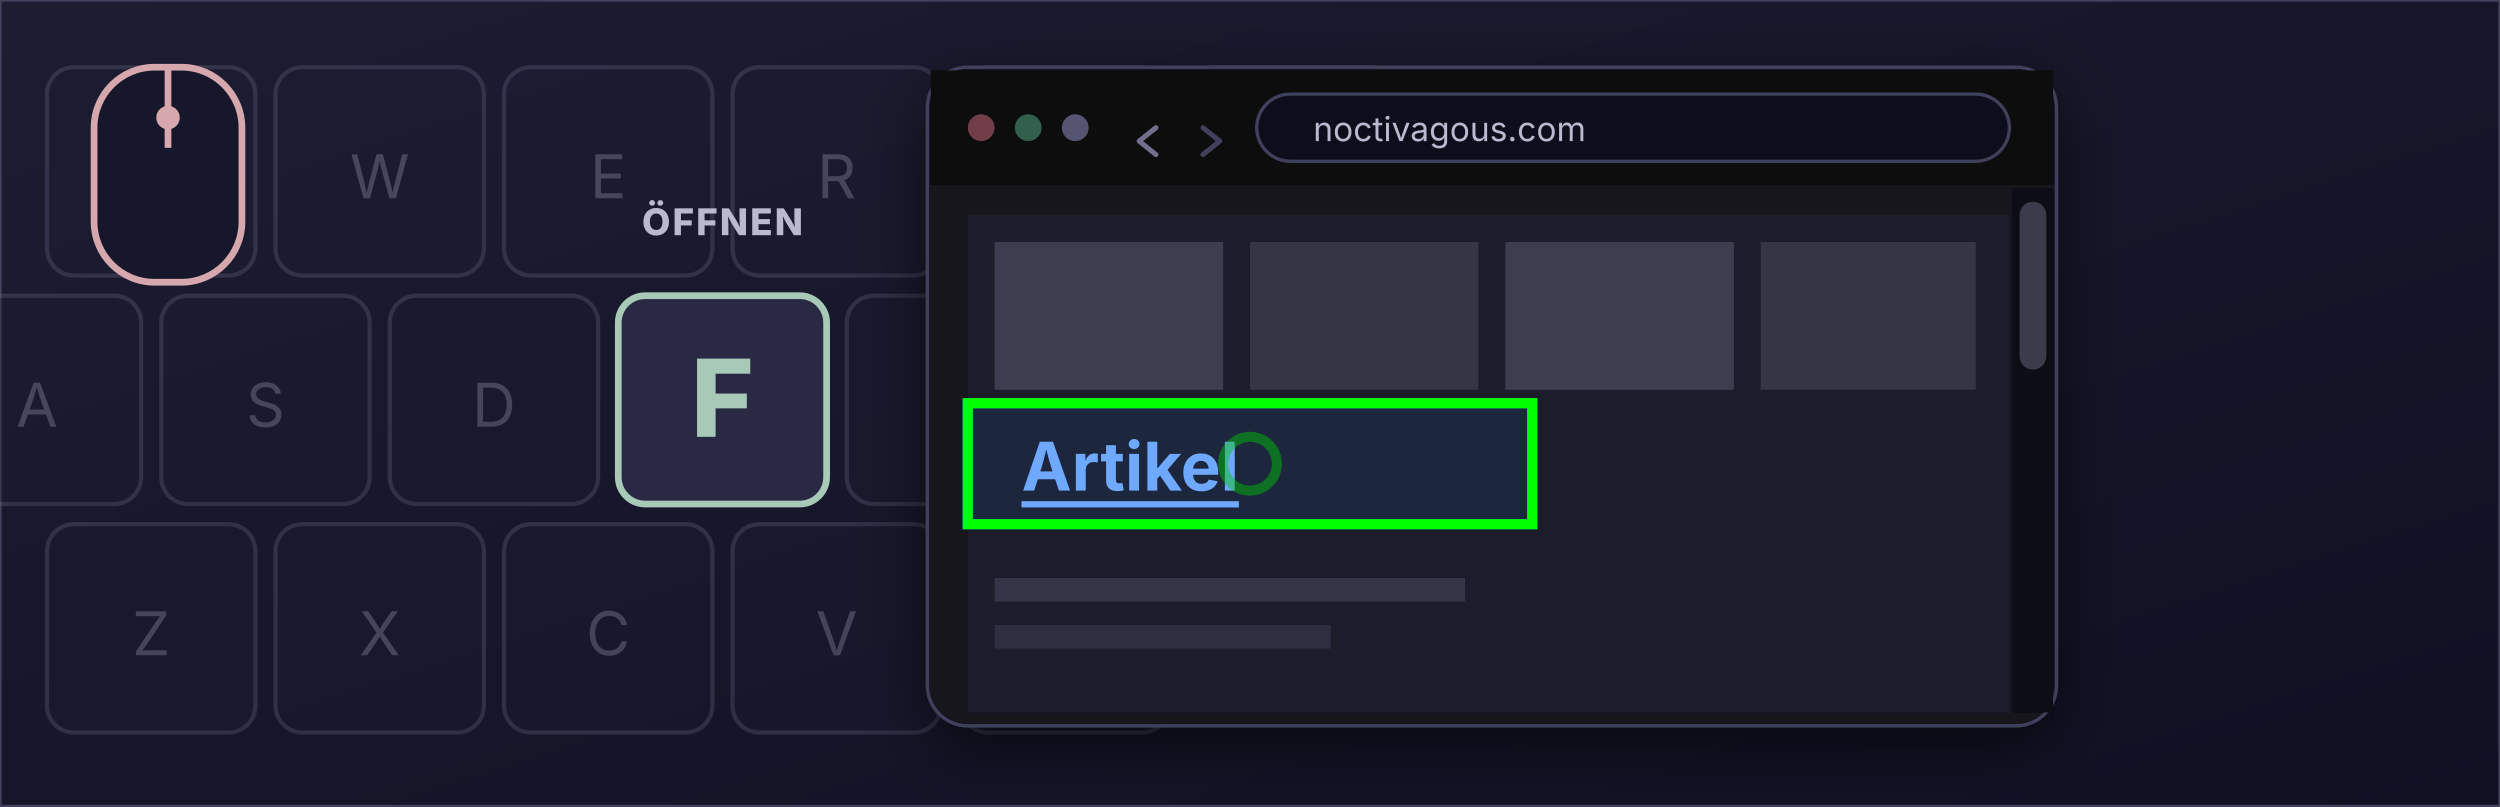
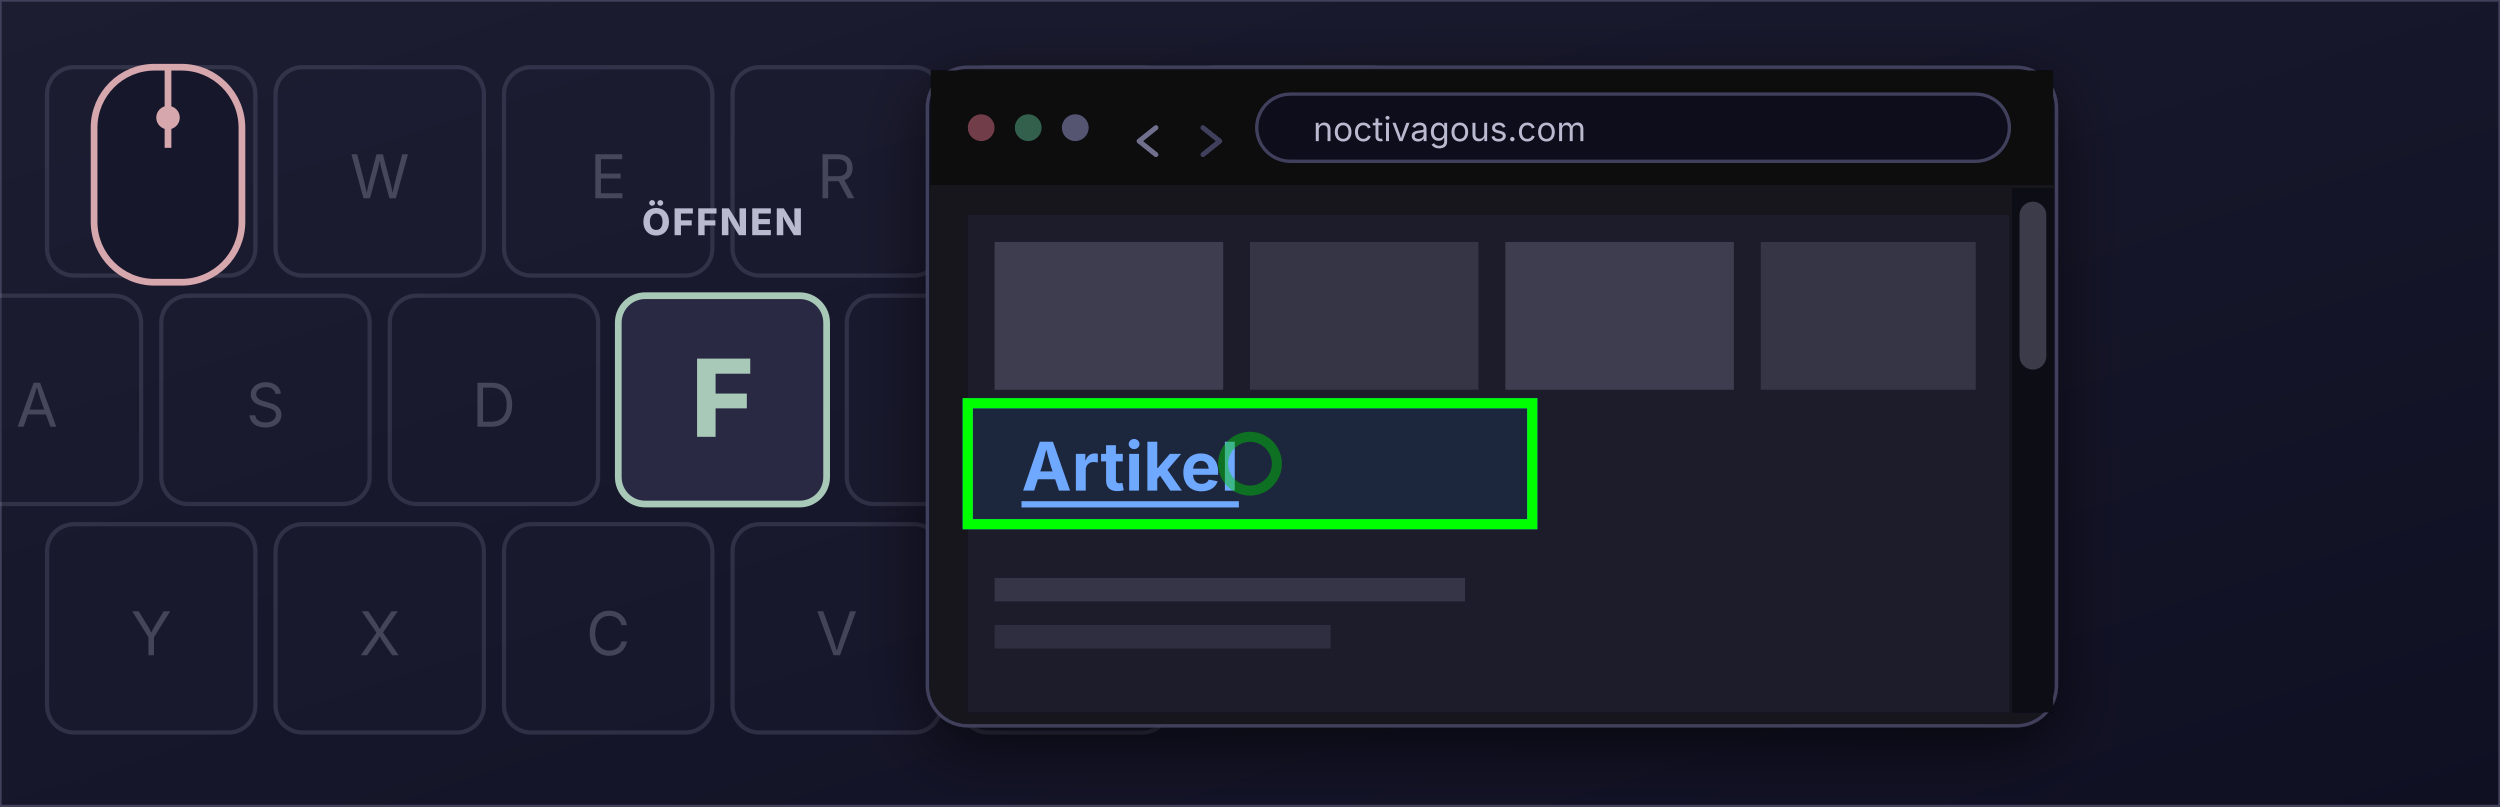
<svg xmlns="http://www.w3.org/2000/svg" width="744" height="240" viewBox="0 0 744 240" role="img" aria-label="Key-Klick: mit der Maus zeigen, F zum Öffnen, D zum Zurückgehen">
  <defs>
    <linearGradient id="l-card" x1="0" y1="0" x2="1" y2="1">
      <stop stop-color="#1d1d32" />
      <stop offset="1" stop-color="#101023" />
    </linearGradient>
    <filter id="l-window-shadow">
      <feDropShadow dx="0" dy="6" stdDeviation="10" flood-color="#000000" flood-opacity=".6" />
    </filter>
    <style>
      .sans { font-family: Inter, -apple-system, BlinkMacSystemFont, "Segoe UI", "PingFang SC", "PingFang TC", "Microsoft YaHei", "Microsoft JhengHei", "Noto Sans SC", "Noto Sans TC", Arial, sans-serif; }
      .link-text { fill: #6ea8ff; }
      .kp-crosshair { stroke: #008000; stroke-width: 3; stroke-linecap: round; fill: none; }
    </style>
    <clipPath id="l-window-clip">
      <rect x="4" y="36" width="328" height="156" />
    </clipPath>
    <clipPath id="l-panel-clip">
      <rect x="-20" y="-12" width="744" height="240" />
    </clipPath>
  </defs>
  <rect width="744" height="240" fill="url(#l-card)" />
  <rect width="744" height="240" fill="none" stroke="#41415b" />
  <g transform="translate(20 12)" clip-path="url(#l-panel-clip)">
    <g opacity=".28" fill="#1d1d32" stroke="#70708c" stroke-width="1.25">
      <rect x="-6" y="8" width="62" height="62" rx="8" />
      <text x="25" y="47" class="sans" font-size="18" fill="#b9b9cf" stroke="none" text-anchor="middle">Q</text>
      <rect x="62" y="8" width="62" height="62" rx="8" />
      <text x="93" y="47" class="sans" font-size="18" fill="#b9b9cf" stroke="none" text-anchor="middle">W</text>
      <rect x="130" y="8" width="62" height="62" rx="8" />
      <text x="161" y="47" class="sans" font-size="18" fill="#b9b9cf" stroke="none" text-anchor="middle">E</text>
      <rect x="198" y="8" width="62" height="62" rx="8" />
      <text x="229" y="47" class="sans" font-size="18" fill="#b9b9cf" stroke="none" text-anchor="middle">R</text>
      <rect x="266" y="8" width="62" height="62" rx="8" />
      <text x="297" y="47" class="sans" font-size="18" fill="#b9b9cf" stroke="none" text-anchor="middle">T</text>
      <rect x="334" y="8" width="62" height="62" rx="8" />
-       <text x="365" y="47" class="sans" font-size="18" fill="#b9b9cf" stroke="none" text-anchor="middle">Y</text>
+       <text x="365" y="47" class="sans" font-size="18" fill="#b9b9cf" stroke="none" text-anchor="middle">Z</text>
      <rect x="-40" y="76" width="62" height="62" rx="8" />
      <text x="-9" y="115" class="sans" font-size="18" fill="#b9b9cf" stroke="none" text-anchor="middle">A</text>
      <rect x="28" y="76" width="62" height="62" rx="8" />
      <text x="59" y="115" class="sans" font-size="18" fill="#b9b9cf" stroke="none" text-anchor="middle">S</text>
      <g id="l-faded-d">
        <animate attributeName="opacity" values="1;1;0;0;1;1" keyTimes="0;.46;.52;.72;.78;1" dur="10s" repeatCount="indefinite" />
        <rect x="96" y="76" width="62" height="62" rx="8" />
        <text x="127" y="115" class="sans" font-size="18" fill="#b9b9cf" stroke="none" text-anchor="middle">D</text>
      </g>
      <g id="l-faded-f">
        <animate attributeName="opacity" values="0;0;1;1;0;0" keyTimes="0;.46;.52;.72;.78;1" dur="10s" repeatCount="indefinite" />
        <rect x="164" y="76" width="62" height="62" rx="8" />
        <text x="195" y="115" class="sans" font-size="18" fill="#b9b9cf" stroke="none" text-anchor="middle">F</text>
      </g>
      <rect x="232" y="76" width="62" height="62" rx="8" />
      <text x="263" y="115" class="sans" font-size="18" fill="#b9b9cf" stroke="none" text-anchor="middle">G</text>
      <rect x="300" y="76" width="62" height="62" rx="8" />
      <text x="331" y="115" class="sans" font-size="18" fill="#b9b9cf" stroke="none" text-anchor="middle">H</text>
      <rect x="368" y="76" width="62" height="62" rx="8" />
      <text x="399" y="115" class="sans" font-size="18" fill="#b9b9cf" stroke="none" text-anchor="middle">J</text>
      <rect x="-6" y="144" width="62" height="62" rx="8" />
-       <text x="25" y="183" class="sans" font-size="18" fill="#b9b9cf" stroke="none" text-anchor="middle">Z</text>
+       <text x="25" y="183" class="sans" font-size="18" fill="#b9b9cf" stroke="none" text-anchor="middle">Y</text>
      <rect x="62" y="144" width="62" height="62" rx="8" />
      <text x="93" y="183" class="sans" font-size="18" fill="#b9b9cf" stroke="none" text-anchor="middle">X</text>
      <rect x="130" y="144" width="62" height="62" rx="8" />
      <text x="161" y="183" class="sans" font-size="18" fill="#b9b9cf" stroke="none" text-anchor="middle">C</text>
      <rect x="198" y="144" width="62" height="62" rx="8" />
      <text x="229" y="183" class="sans" font-size="18" fill="#b9b9cf" stroke="none" text-anchor="middle">V</text>
      <rect x="266" y="144" width="62" height="62" rx="8" />
      <text x="297" y="183" class="sans" font-size="18" fill="#b9b9cf" stroke="none" text-anchor="middle">B</text>
    </g>
    <g transform="translate(256 8)" filter="url(#l-window-shadow)">
      <rect width="336" height="196" rx="12" fill="#12121f" stroke="#41415b" />
      <rect x="1" y="1" width="334" height="34" fill="#07070e" />
      <circle cx="16" cy="18" r="4" fill="#713d48" />
      <circle cx="30" cy="18" r="4" fill="#32604d" />
      <circle cx="44" cy="18" r="4" fill="#555571" />
      <path d="M68 18 l-5 4 5 4" fill="none" stroke="#70708c" stroke-width="1.5" stroke-linecap="round" stroke-linejoin="round">
        <animate attributeName="stroke" values="#555571;#555571;#a8c8b8;#a8c8b8;#555571;#555571" keyTimes="0;.40;.46;.68;.74;1" dur="10s" repeatCount="indefinite" />
      </path>
      <path d="M82 18 l5 4 -5 4" fill="none" stroke="#41415b" stroke-width="1.5" stroke-linecap="round" stroke-linejoin="round" />
      <rect x="98" y="8" width="224" height="20" rx="10" fill="#0d0d1c" stroke="#41415b" />
      <text x="112" y="22" class="sans" font-size="10" fill="#b9b9cf">
        <animate attributeName="opacity" values="1;1;0;0;1;1" keyTimes="0;.40;.46;.68;.74;1" dur="10s" repeatCount="indefinite" />
        noctivagous.com
      </text>
      <text x="112" y="22" class="sans" font-size="10" fill="#b9b9cf" opacity="0">
        <animate attributeName="opacity" values="0;0;1;1;0;0" keyTimes="0;.40;.46;.68;.74;1" dur="10s" repeatCount="indefinite" />
        noctivagous.com/article
      </text>
      <rect x="98" y="26" width="0" height="2" fill="#a8c8b8">
        <animate attributeName="width" values="0;0;224;0;0;224;0;0" keyTimes="0;.40;.45;.46;.68;.73;.74;1" dur="10s" repeatCount="indefinite" />
      </rect>
      <g clip-path="url(#l-window-clip)">
        <g id="l-page-a">
          <animate attributeName="opacity" values="1;1;0;0;1;1" keyTimes="0;.40;.46;.68;.74;1" dur="10s" repeatCount="indefinite" />
          <rect x="12" y="44" width="310" height="148" fill="#1c1c2c" />
          <rect x="20" y="52" width="68" height="44" fill="#6a6a7e" opacity=".42" />
          <rect x="96" y="52" width="68" height="44" fill="#5e5e72" opacity=".36" />
          <rect x="172" y="52" width="68" height="44" fill="#6a6a7e" opacity=".42" />
          <rect x="248" y="52" width="64" height="44" fill="#5e5e72" opacity=".36" />
          <rect x="20" y="152" width="140" height="7" fill="#5a5a6e" opacity=".40" />
          <rect x="20" y="166" width="100" height="7" fill="#5a5a6e" opacity=".28" />
          <g id="l-click-target" transform="translate(20 112)">
            <rect x="-8" y="-12" width="168" height="36" fill="rgba(33,150,243,0.08)" stroke="rgba(33,150,243,0.95)" stroke-width="3">
              <animate attributeName="opacity" values="0;0;1;1;0;0" keyTimes="0;.26;.30;.40;.46;1" dur="10s" repeatCount="indefinite" />
            </rect>
            <text x="8" y="14" class="sans link-text" font-size="20" font-weight="700" text-decoration="underline">Artikel</text>
            <rect x="-8" y="-12" width="168" height="36" fill="none" stroke="rgba(0,255,0,1)" stroke-width="3">
              <animate attributeName="opacity" values="0;0;1;.85;0;0" keyTimes="0;.36;.38;.42;.48;1" dur="10s" repeatCount="indefinite" />
              <animate attributeName="stroke-width" values="3;3;5;3;3" keyTimes="0;.36;.38;.42;1" dur="10s" repeatCount="indefinite" />
            </rect>
            <circle cx="76" cy="6" r="8" fill="none" stroke="rgba(0,200,0,0.45)" stroke-width="3">
              <animate attributeName="r" values="6;6;24;32;32" keyTimes="0;.36;.40;.46;1" dur="10s" repeatCount="indefinite" />
              <animate attributeName="opacity" values="0;0;.4;0;0" keyTimes="0;.36;.38;.46;1" dur="10s" repeatCount="indefinite" />
            </circle>
          </g>
        </g>
        <g id="l-page-b" opacity="0">
          <animate attributeName="opacity" values="0;0;1;1;0;0" keyTimes="0;.40;.46;.68;.74;1" dur="10s" repeatCount="indefinite" />
          <rect x="12" y="44" width="310" height="148" fill="#2a2a36" />
          <rect x="20" y="52" width="210" height="58" fill="#8a8a9a" opacity=".38" />
          <rect x="240" y="52" width="70" height="58" fill="#7a7a8c" opacity=".30" />
          <rect x="20" y="120" width="160" height="8" fill="#c8c8d4" opacity=".55" />
          <rect x="20" y="136" width="280" height="6" fill="#9a9aaa" opacity=".40" />
          <rect x="20" y="148" width="252" height="6" fill="#9a9aaa" opacity=".32" />
          <rect x="20" y="160" width="228" height="6" fill="#9a9aaa" opacity=".26" />
          <rect x="20" y="172" width="190" height="6" fill="#9a9aaa" opacity=".20" />
        </g>
        <g id="l-animated-cursor">
          <animateTransform attributeName="transform" type="translate" values="300 160; 300 160; 88 112; 88 112; 300 160" keyTimes="0; .08; .28; .82; 1" dur="10s" repeatCount="indefinite" />
          <line class="kp-crosshair" x1="0" y1="-12" x2="0" y2="-4" />
          <line class="kp-crosshair" x1="0" y1="4" x2="0" y2="12" />
          <line class="kp-crosshair" x1="-12" y1="0" x2="-4" y2="0" />
          <line class="kp-crosshair" x1="4" y1="0" x2="12" y2="0" />
        </g>
      </g>
      <rect x="323" y="36" width="12" height="156" fill="#0a0a12" />
      <rect x="325" y="40" width="8" height="50" rx="4" fill="#3a3a48" />
    </g>
    <g id="l-open-key">
      <animate attributeName="opacity" values="1;1;0;0;1;1" keyTimes="0;.46;.52;.72;.78;1" dur="10s" repeatCount="indefinite" />
      <text x="195" y="58" class="sans" font-size="11" font-weight="800" letter-spacing="0.6" fill="#b9b9cf" text-anchor="middle">ÖFFNEN</text>
      <g id="l-animated-key" transform="translate(164 76)">
        <animateTransform attributeName="transform" type="translate" values="164 76; 164 76; 164 80; 164 76; 164 76" keyTimes="0; .36; .38; .42; 1" dur="10s" repeatCount="indefinite" />
        <rect width="62" height="62" rx="8" fill="#292943" stroke="#a8c8b8" stroke-width="2" />
        <rect width="62" height="62" rx="8" fill="#a8c8b8" opacity="0">
          <animate attributeName="opacity" values="0;0;.35;0;0" keyTimes="0;.36;.38;.42;1" dur="10s" repeatCount="indefinite" />
        </rect>
        <text x="31" y="42" class="sans" font-size="32" font-weight="800" text-anchor="middle" fill="#a8c8b8">F</text>
      </g>
    </g>
    <g id="l-back-key" opacity="0">
      <animate attributeName="opacity" values="0;0;1;1;0;0" keyTimes="0;.46;.52;.72;.78;1" dur="10s" repeatCount="indefinite" />
      <text x="127" y="58" class="sans" font-size="11" font-weight="800" letter-spacing="0.4" fill="#b9b9cf" text-anchor="middle">ZURÜCK</text>
      <g id="l-animated-back-key" transform="translate(96 76)">
        <animateTransform attributeName="transform" type="translate" values="96 76; 96 76; 96 80; 96 76; 96 76" keyTimes="0; .62; .64; .68; 1" dur="10s" repeatCount="indefinite" />
        <rect width="62" height="62" rx="8" fill="#292943" stroke="#a8c8b8" stroke-width="2" />
        <rect width="62" height="62" rx="8" fill="#a8c8b8" opacity="0">
          <animate attributeName="opacity" values="0;0;.35;0;0" keyTimes="0;.62;.64;.68;1" dur="10s" repeatCount="indefinite" />
        </rect>
        <text x="31" y="42" class="sans" font-size="32" font-weight="800" text-anchor="middle" fill="#a8c8b8">D</text>
      </g>
    </g>
    <g id="l-animated-mouse">
      <animateTransform attributeName="transform" type="translate" values="652 136; 652 136; 606 123; 606 123; 652 136" keyTimes="0; .08; .28; .82; 1" dur="10s" repeatCount="indefinite" />
      <rect x="8" y="8" width="44" height="64" rx="18" fill="#17172b" stroke="#d6a7ad" stroke-width="2" />
      <line x1="30" y1="8" x2="30" y2="32" stroke="#d6a7ad" stroke-width="2" />
      <circle cx="30" cy="23" r="3.5" fill="#d6a7ad" />
    </g>
  </g>
</svg>
